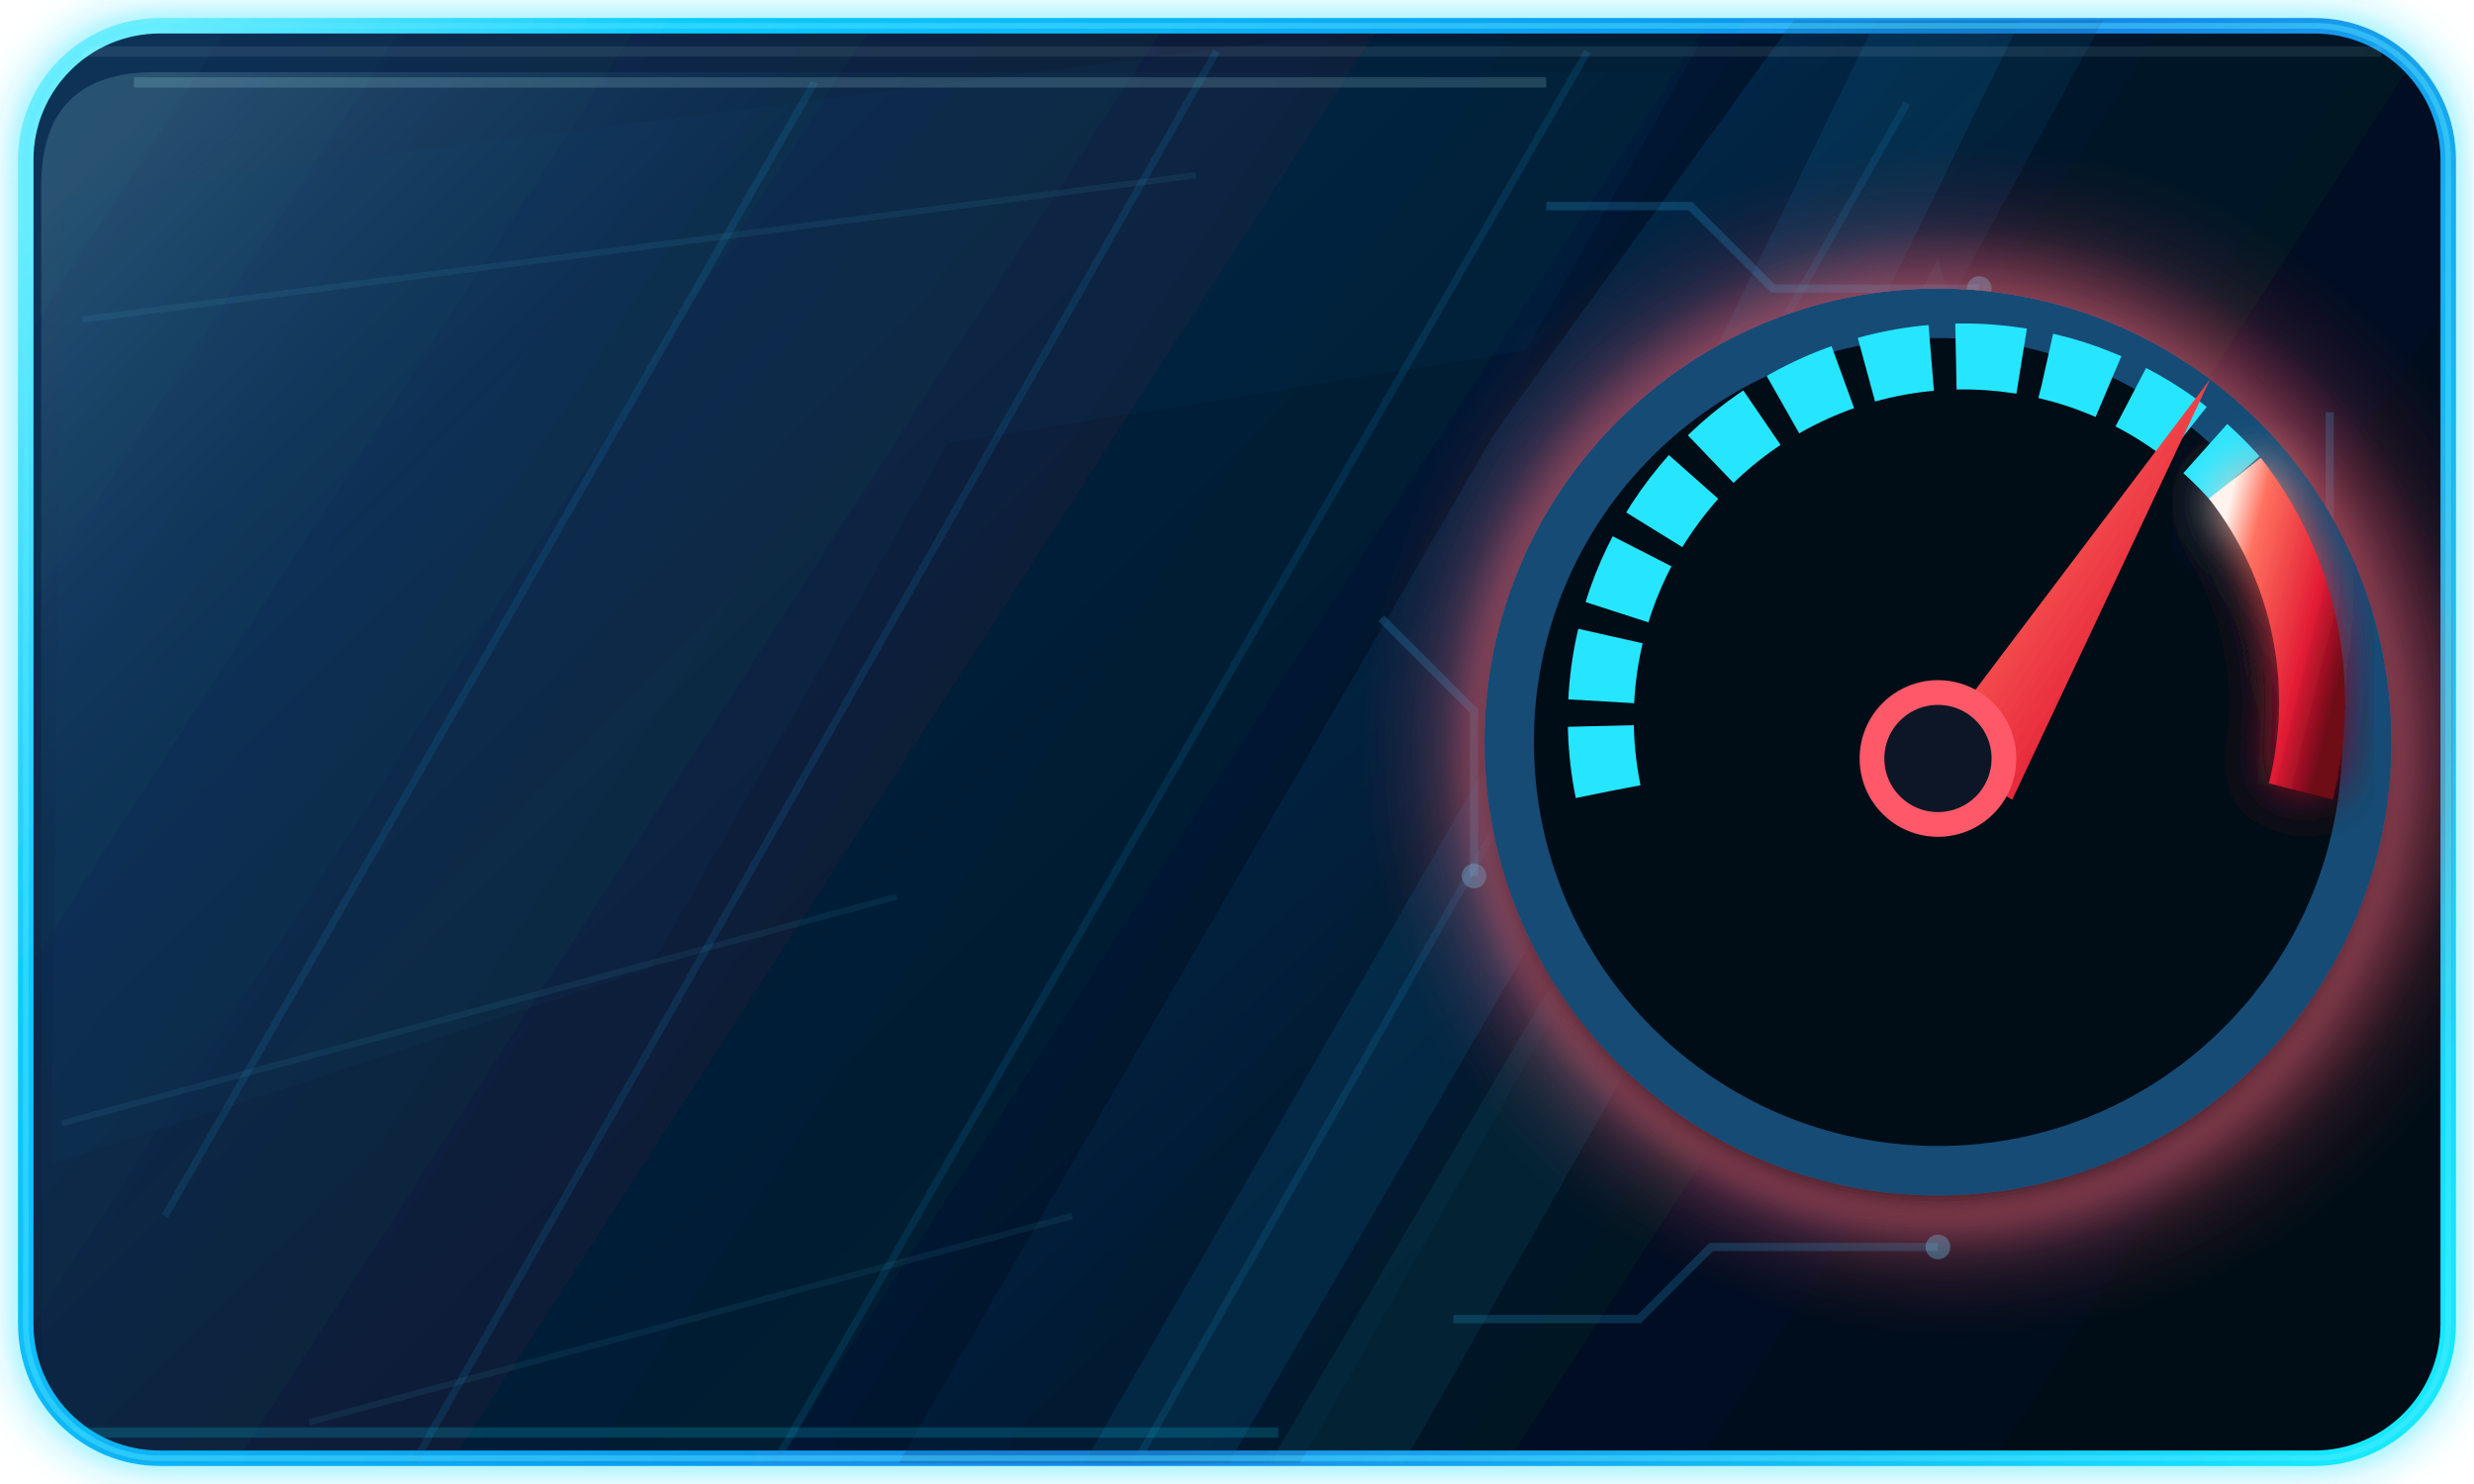
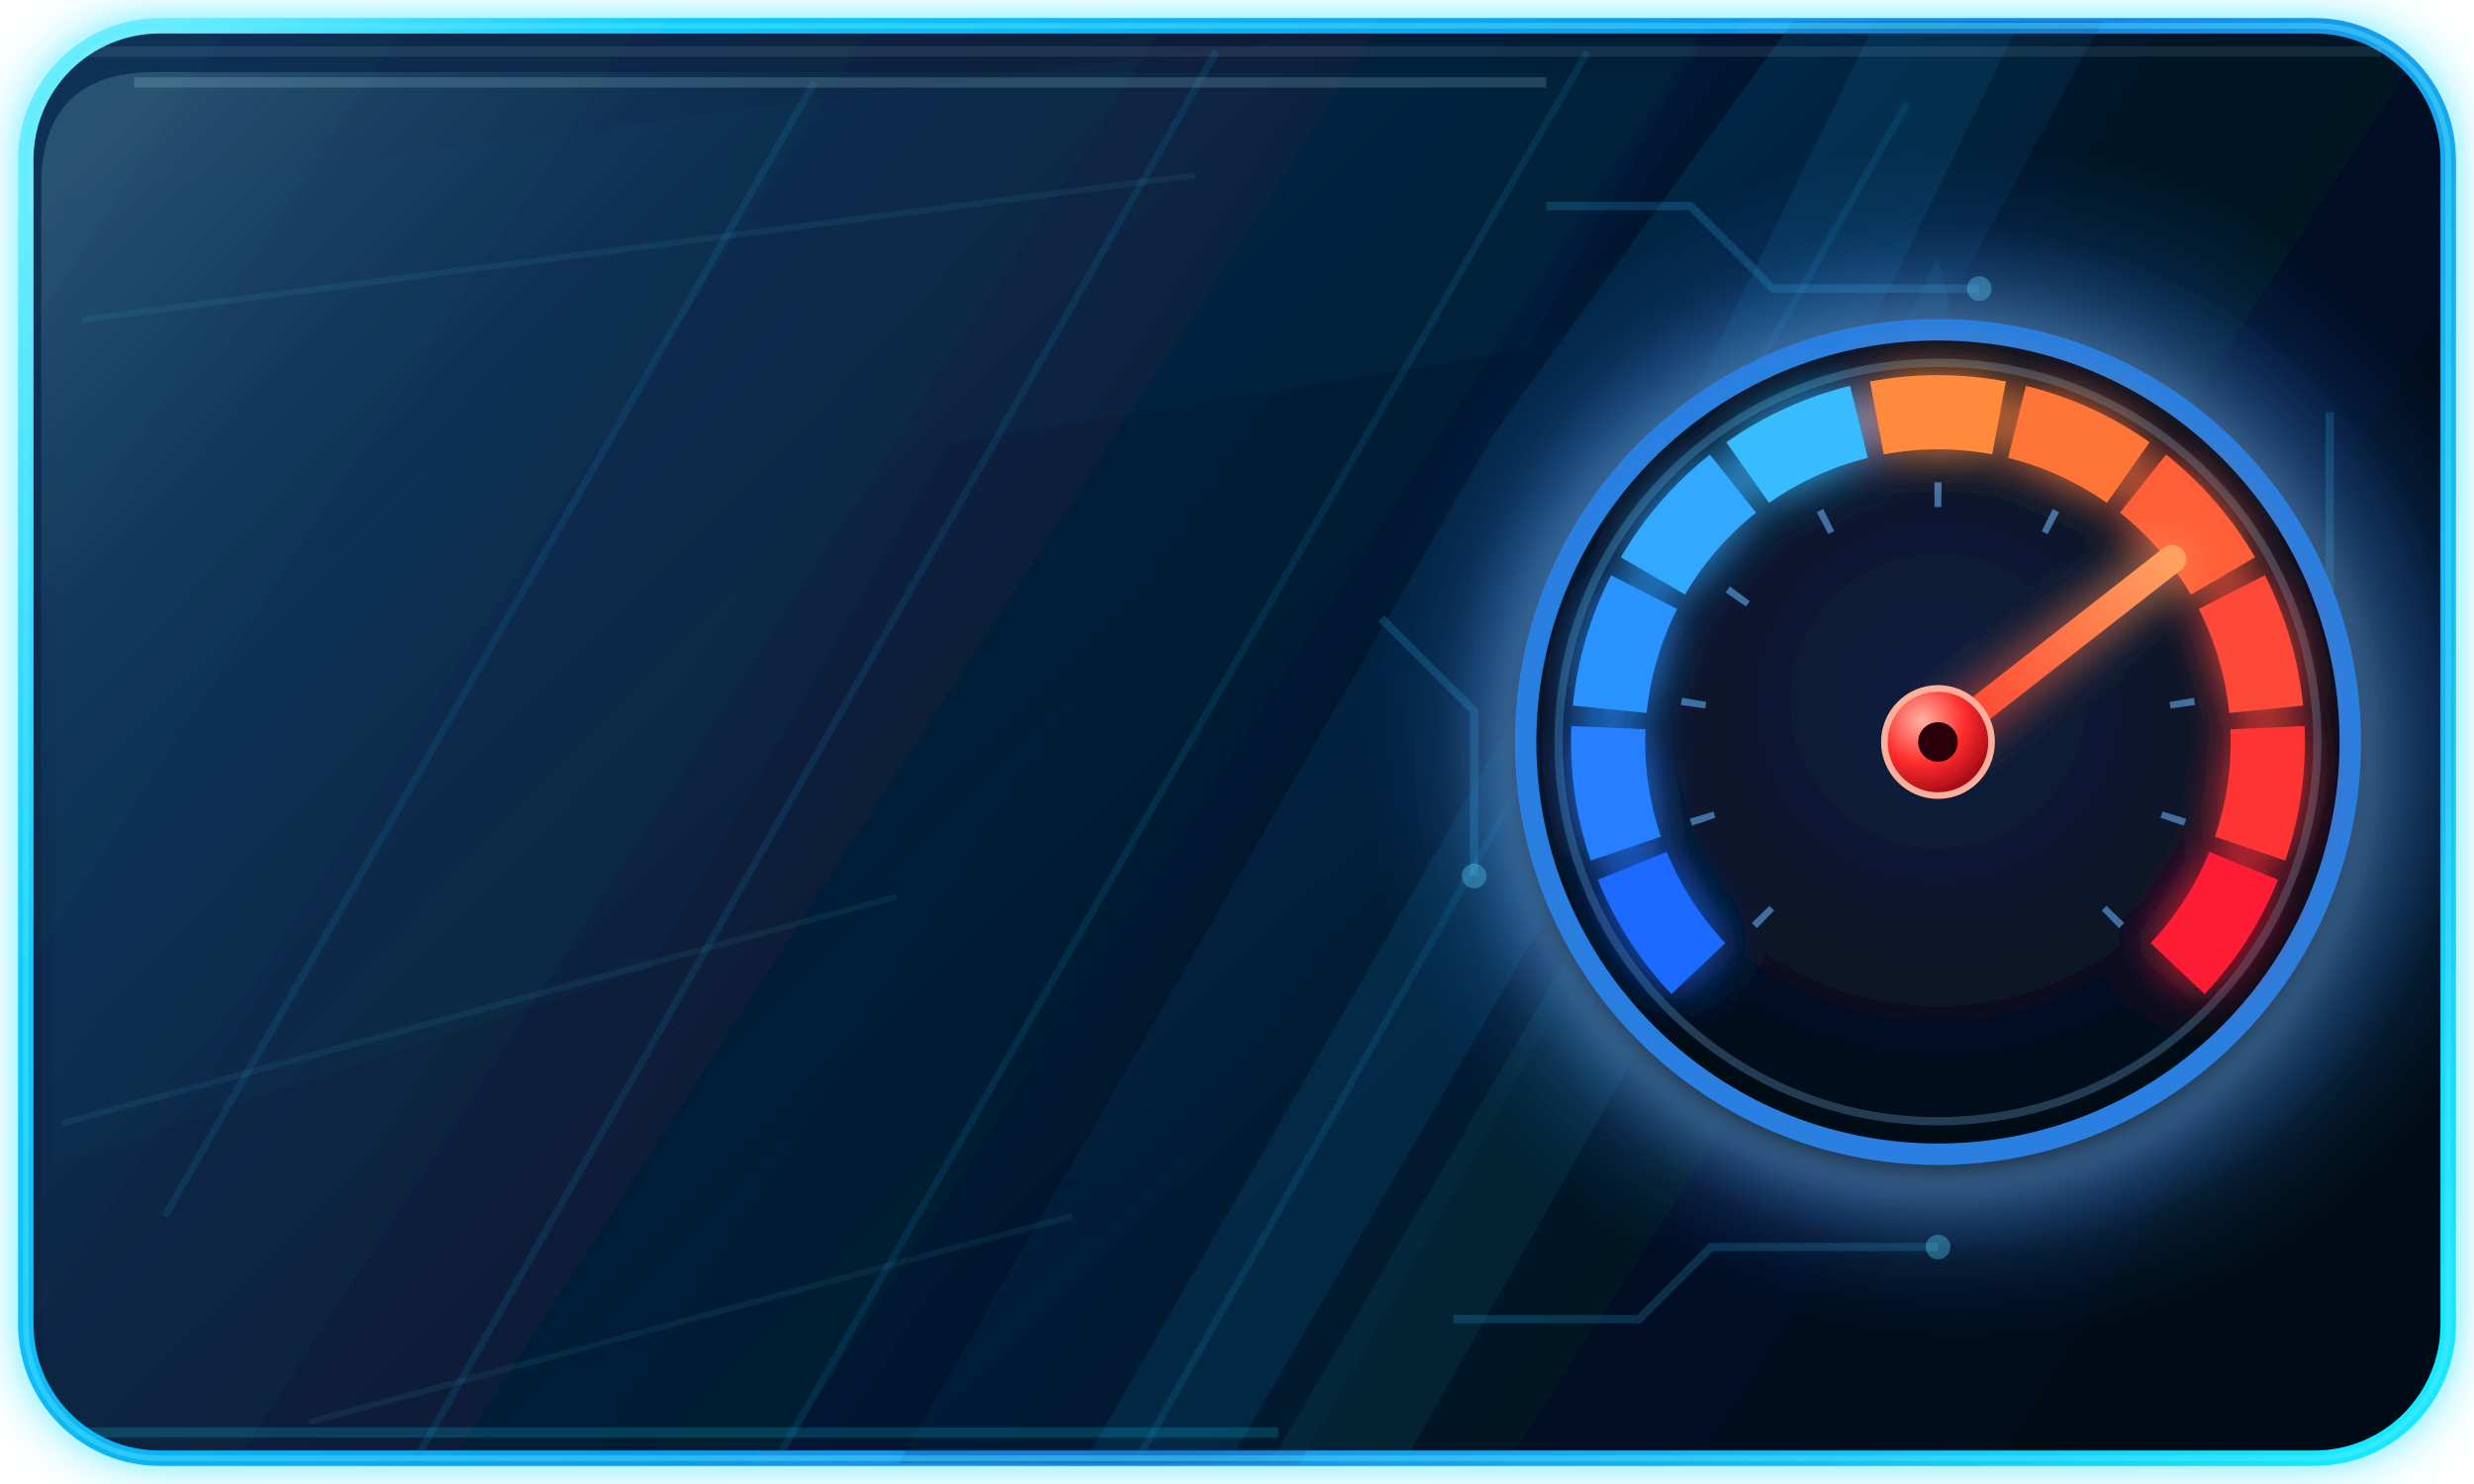
<svg xmlns="http://www.w3.org/2000/svg" viewBox="0 0 240 144" role="img" aria-label="Static Performance tile artwork">
  <defs>
    <linearGradient id="surface" x1="12" y1="5" x2="224" y2="142" gradientUnits="userSpaceOnUse">
      <stop stop-color="#0b3156" />
      <stop offset=".34" stop-color="#071f39" />
      <stop offset=".7" stop-color="#041326" />
      <stop offset="1" stop-color="#010813" />
    </linearGradient>
    <linearGradient id="rim" x1="16" y1="0" x2="225" y2="144" gradientUnits="userSpaceOnUse">
      <stop stop-color="#6beeff" />
      <stop offset=".18" stop-color="#08c8ff" />
      <stop offset=".62" stop-color="#1589e8" />
      <stop offset="1" stop-color="#18e8ff" />
    </linearGradient>
    <linearGradient id="glass" x1="18" y1="7" x2="132" y2="119" gradientUnits="userSpaceOnUse">
      <stop stop-color="#b7f8ff" stop-opacity=".16" />
      <stop offset=".28" stop-color="#0f89cf" stop-opacity=".06" />
      <stop offset="1" stop-color="#020b19" stop-opacity="0" />
    </linearGradient>
    <linearGradient id="panel" x1="113" y1="15" x2="229" y2="136" gradientUnits="userSpaceOnUse">
      <stop stop-color="#0b80c6" stop-opacity=".26" />
      <stop offset=".44" stop-color="#08345e" stop-opacity=".18" />
      <stop offset="1" stop-color="#03101f" stop-opacity=".02" />
    </linearGradient>
    <linearGradient id="accent" x1="0" y1="0" x2="1" y2="1">
      <stop stop-color="#e9feff" />
      <stop offset=".22" stop-color="#62f1ff" />
      <stop offset=".62" stop-color="#08aeea" />
      <stop offset="1" stop-color="#07519f" />
    </linearGradient>
    <linearGradient id="metal" x1="0" y1="0" x2="1" y2="1">
      <stop stop-color="#f5fdff" />
      <stop offset=".2" stop-color="#9bd8ef" />
      <stop offset=".55" stop-color="#31658a" />
      <stop offset="1" stop-color="#071627" />
    </linearGradient>
    <linearGradient id="green" x1="0" y1="0" x2="1" y2="1">
      <stop stop-color="#caffee" />
      <stop offset=".28" stop-color="#39f5b0" />
      <stop offset="1" stop-color="#00765c" />
    </linearGradient>
    <linearGradient id="danger" x1="0" y1="0" x2="1" y2="1">
      <stop stop-color="#fff4ed" />
      <stop offset=".22" stop-color="#ff725f" />
      <stop offset=".72" stop-color="#e31c35" />
      <stop offset="1" stop-color="#6e0718" />
    </linearGradient>
    <linearGradient id="gold" x1="0" y1="0" x2="1" y2="1">
      <stop stop-color="#fffbd1" />
      <stop offset=".3" stop-color="#ffe52e" />
      <stop offset="1" stop-color="#e87b00" />
    </linearGradient>
    <radialGradient id="orb">
      <stop stop-color="#ff334a" stop-opacity=".28" />
      <stop offset=".55" stop-color="#ff334a" stop-opacity=".09" />
      <stop offset="1" stop-color="#ff334a" stop-opacity="0" />
    </radialGradient>
    <filter id="outerGlow" x="-30%" y="-50%" width="160%" height="200%">
      <feGaussianBlur stdDeviation="2.3" result="b" />
      <feColorMatrix in="b" values="0 0 0 0 .02 0 0 0 0 .75 0 0 0 0 1 0 0 0 .72 0" result="c" />
      <feMerge>
        <feMergeNode in="c" />
        <feMergeNode in="SourceGraphic" />
      </feMerge>
    </filter>
    <filter id="glow" x="-80%" y="-80%" width="260%" height="260%">
      <feGaussianBlur stdDeviation="3" result="b" />
      <feMerge>
        <feMergeNode in="b" />
        <feMergeNode in="SourceGraphic" />
      </feMerge>
    </filter>
    <filter id="shadow" x="-80%" y="-80%" width="260%" height="260%">
      <feDropShadow dx="0" dy="2" stdDeviation="2" flood-color="#000711" flood-opacity=".95" />
    </filter>
    <radialGradient id="halo" cx="190" cy="72" r="58" gradientUnits="userSpaceOnUse">
      <stop stop-color="#01050d" stop-opacity=".92" />
      <stop offset=".62" stop-color="#020a17" stop-opacity=".7" />
-       <stop offset=".86" stop-color="#ff334a" stop-opacity=".1" />
-       <stop offset="1" stop-color="#ff334a" stop-opacity="0" />
+       <stop offset=".86" stop-color="#2f86ff" stop-opacity=".1" />
+       <stop offset="1" stop-color="#2f86ff" stop-opacity="0" />
    </radialGradient>
    <filter id="bloom" x="-40%" y="-40%" width="180%" height="180%">
      <feGaussianBlur in="SourceAlpha" stdDeviation="4.5" result="b" />
-       <feColorMatrix in="b" values="0 0 0 0 1.000 0 0 0 0 0.200 0 0 0 0 0.290 0 0 0 .75 0" result="c" />
+       <feColorMatrix in="b" values="0 0 0 0 0.180 0 0 0 0 0.500 0 0 0 0 1.000 0 0 0 .75 0" result="c" />
      <feMerge>
        <feMergeNode in="c" />
        <feMergeNode in="SourceGraphic" />
      </feMerge>
    </filter>
+     <radialGradient id="dialFace" cx=".5" cy=".45" r=".6">
+       <stop stop-color="#0d2140" />
+       <stop offset=".8" stop-color="#050d1c" />
+       <stop offset="1" stop-color="#02060e" />
+     </radialGradient>
+     <linearGradient id="needle" x1="55" y1="55" x2="83" y2="33" gradientUnits="userSpaceOnUse">
+       <stop stop-color="#ff3a2a" />
+       <stop offset="1" stop-color="#ffa060" />
+     </linearGradient>
+     <radialGradient id="hubRed" cx=".35" cy=".3" r=".8">
+       <stop stop-color="#ffb4a0" />
+       <stop offset=".5" stop-color="#ff2d2d" />
+       <stop offset="1" stop-color="#8a0010" />
+     </radialGradient>
    <clipPath id="clip">
      <rect x="2" y="2" width="236" height="140" rx="13" />
    </clipPath>
  </defs>
  <g filter="url(#outerGlow)">
    <rect x="2.5" y="2.5" width="235" height="139" rx="13" fill="url(#surface)" stroke="url(#rim)" stroke-width="1.5" />
  </g>
  <g clip-path="url(#clip)">
    <path d="M10 7H164L129 69 86 144H4V18Q4 7 15 7Z" fill="url(#glass)" />
    <path d="M6 19 124 4h41l-17 30L92 43 63 94 5 113Z" fill="#0b4f7d" opacity=".09" />
    <path d="M86 144 145 42 174 2h30l-31 57-48 85Z" fill="url(#panel)" />
    <path d="m104 144 57-99 21-43h14l-24 49-54 93Z" fill="#0e75ad" opacity=".16" />
    <path d="m122 144 47-80 19-39 4 16-15 29-42 74Z" fill="#21b9e7" opacity=".08" />
    <path d="M16 118 79 8M39 144 118 5M74 144l80-139M109 144 185 10" fill="none" stroke="#178ec2" stroke-opacity=".16" stroke-width=".7" />
    <path d="M8 31 116 17M6 109l81-22M30 138l74-20" fill="none" stroke="#5ae9ff" stroke-opacity=".07" stroke-width=".6" />
    <path d="M13 8h137" stroke="#c1fbff" stroke-opacity=".17" />
    <circle cx="190" cy="72" r="58" fill="url(#halo)" />
    <path d="M150 20h14l8 8h20M141 128h18l7-7h22M226 40v18l-6 6M134 60l9 9v16" fill="none" stroke="#2aa9e6" stroke-opacity=".22" stroke-width=".8" />
    <g fill="#57d8ff" fill-opacity=".35">
      <circle cx="192" cy="28" r="1.2" />
      <circle cx="188" cy="121" r="1.2" />
      <circle cx="220" cy="64" r="1.2" />
      <circle cx="143" cy="85" r="1.2" />
    </g>
    <g filter="url(#bloom)">
-       <g transform="translate(188 72) scale(0.800) translate(-195.0 -108.0)">
+       <g transform="translate(188 72) scale(0.800) translate(-55.0 -55.0)">
        <g filter="url(#shadow)">
-           <g transform="translate(140 22)">
-             <circle cx="55" cy="86" r="52" fill="#030d19" stroke="#134c76" stroke-width="6" />
-             <path d="M15 92A44 44 0 0 1 91 54" fill="none" stroke="#28e6ff" stroke-width="8" stroke-dasharray="8 3" />
-             <path d="M91 54a44 44 0 0 1 8 38" fill="none" stroke="url(#danger)" stroke-width="8" filter="url(#glow)" />
-             <path d="m54 87 34-45-24 51Z" fill="url(#danger)" />
-             <circle cx="55" cy="88" r="8" fill="#071727" stroke="#ff5968" stroke-width="3" />
+           <circle cx="55" cy="55" r="50" fill="url(#dialFace)" stroke="#2a7fe0" stroke-width="2.6" />
+           <circle cx="55" cy="55" r="46" fill="none" stroke="#7fd4ff" stroke-opacity=".25" stroke-width="1" />
+           <g filter="url(#glow)">
+             <path d="M25.94 82.48A40 40 0 0 1 17.93 70.02" fill="none" stroke="#1e6bff" stroke-width="9" />
+             <path d="M17.15 67.93A40 40 0 0 1 15.04 53.26" fill="none" stroke="#257fff" stroke-width="9" />
+             <path d="M15.20 51.03A40 40 0 0 1 19.37 36.82" fill="none" stroke="#2b93ff" stroke-width="9" />
+             <path d="M20.44 34.86A40 40 0 0 1 30.14 23.66" fill="none" stroke="#32a8ff" stroke-width="9" />
+             <path d="M31.93 22.32A40 40 0 0 1 45.41 16.17" fill="none" stroke="#38bcff" stroke-width="9" />
+             <path d="M47.59 15.69A40 40 0 0 1 62.41 15.69" fill="none" stroke="#ff8a3a" stroke-width="9" />
+             <path d="M64.59 16.17A40 40 0 0 1 78.07 22.32" fill="none" stroke="#ff7539" stroke-width="9" />
+             <path d="M79.86 23.66A40 40 0 0 1 89.56 34.86" fill="none" stroke="#ff5f38" stroke-width="9" />
+             <path d="M90.63 36.82A40 40 0 0 1 94.80 51.03" fill="none" stroke="#ff4a37" stroke-width="9" />
+             <path d="M94.96 53.26A40 40 0 0 1 92.85 67.93" fill="none" stroke="#ff3436" stroke-width="9" />
+             <path d="M92.07 70.02A40 40 0 0 1 84.06 82.48" fill="none" stroke="#ff1f35" stroke-width="9" />
          </g>
+           <path d="M34.09 76.51A30 30 0 0 1 33.49 75.91" fill="none" stroke="#6fb8ff" stroke-opacity=".55" stroke-width="3" />
+           <path d="M26.60 64.67A30 30 0 0 1 26.34 63.87" fill="none" stroke="#6fb8ff" stroke-opacity=".55" stroke-width="3" />
+           <path d="M25.31 50.72A30 30 0 0 1 25.44 49.89" fill="none" stroke="#6fb8ff" stroke-opacity=".55" stroke-width="3" />
+           <path d="M30.49 37.71A30 30 0 0 1 30.98 37.03" fill="none" stroke="#6fb8ff" stroke-opacity=".55" stroke-width="3" />
+           <path d="M41.01 28.46A30 30 0 0 1 41.75 28.08" fill="none" stroke="#6fb8ff" stroke-opacity=".55" stroke-width="3" />
+           <path d="M54.58 25.00A30 30 0 0 1 55.42 25.00" fill="none" stroke="#6fb8ff" stroke-opacity=".55" stroke-width="3" />
+           <path d="M68.25 28.08A30 30 0 0 1 68.99 28.46" fill="none" stroke="#6fb8ff" stroke-opacity=".55" stroke-width="3" />
+           <path d="M79.02 37.03A30 30 0 0 1 79.51 37.71" fill="none" stroke="#6fb8ff" stroke-opacity=".55" stroke-width="3" />
+           <path d="M84.56 49.89A30 30 0 0 1 84.69 50.72" fill="none" stroke="#6fb8ff" stroke-opacity=".55" stroke-width="3" />
+           <path d="M83.66 63.87A30 30 0 0 1 83.40 64.67" fill="none" stroke="#6fb8ff" stroke-opacity=".55" stroke-width="3" />
+           <path d="M76.51 75.91A30 30 0 0 1 75.91 76.51" fill="none" stroke="#6fb8ff" stroke-opacity=".55" stroke-width="3" />
+           <path d="M55 55L83.4 32.8" stroke="url(#needle)" stroke-width="3.4" stroke-linecap="round" filter="url(#glow)" />
+           <circle cx="55" cy="55" r="6.5" fill="url(#hubRed)" stroke="#ffb09a" stroke-width=".8" />
+           <circle cx="55" cy="55" r="2.4" fill="#2a0508" />
        </g>
      </g>
    </g>
    <path d="M5 139h119" stroke="#0ad8ff" stroke-opacity=".18" />
    <path d="M8 5h223" stroke="#d9fdff" stroke-opacity=".09" />
  </g>
  <rect x="2.5" y="2.5" width="235" height="139" rx="13" fill="none" stroke="#60eaff" stroke-opacity=".38" stroke-width=".55" />
</svg>
